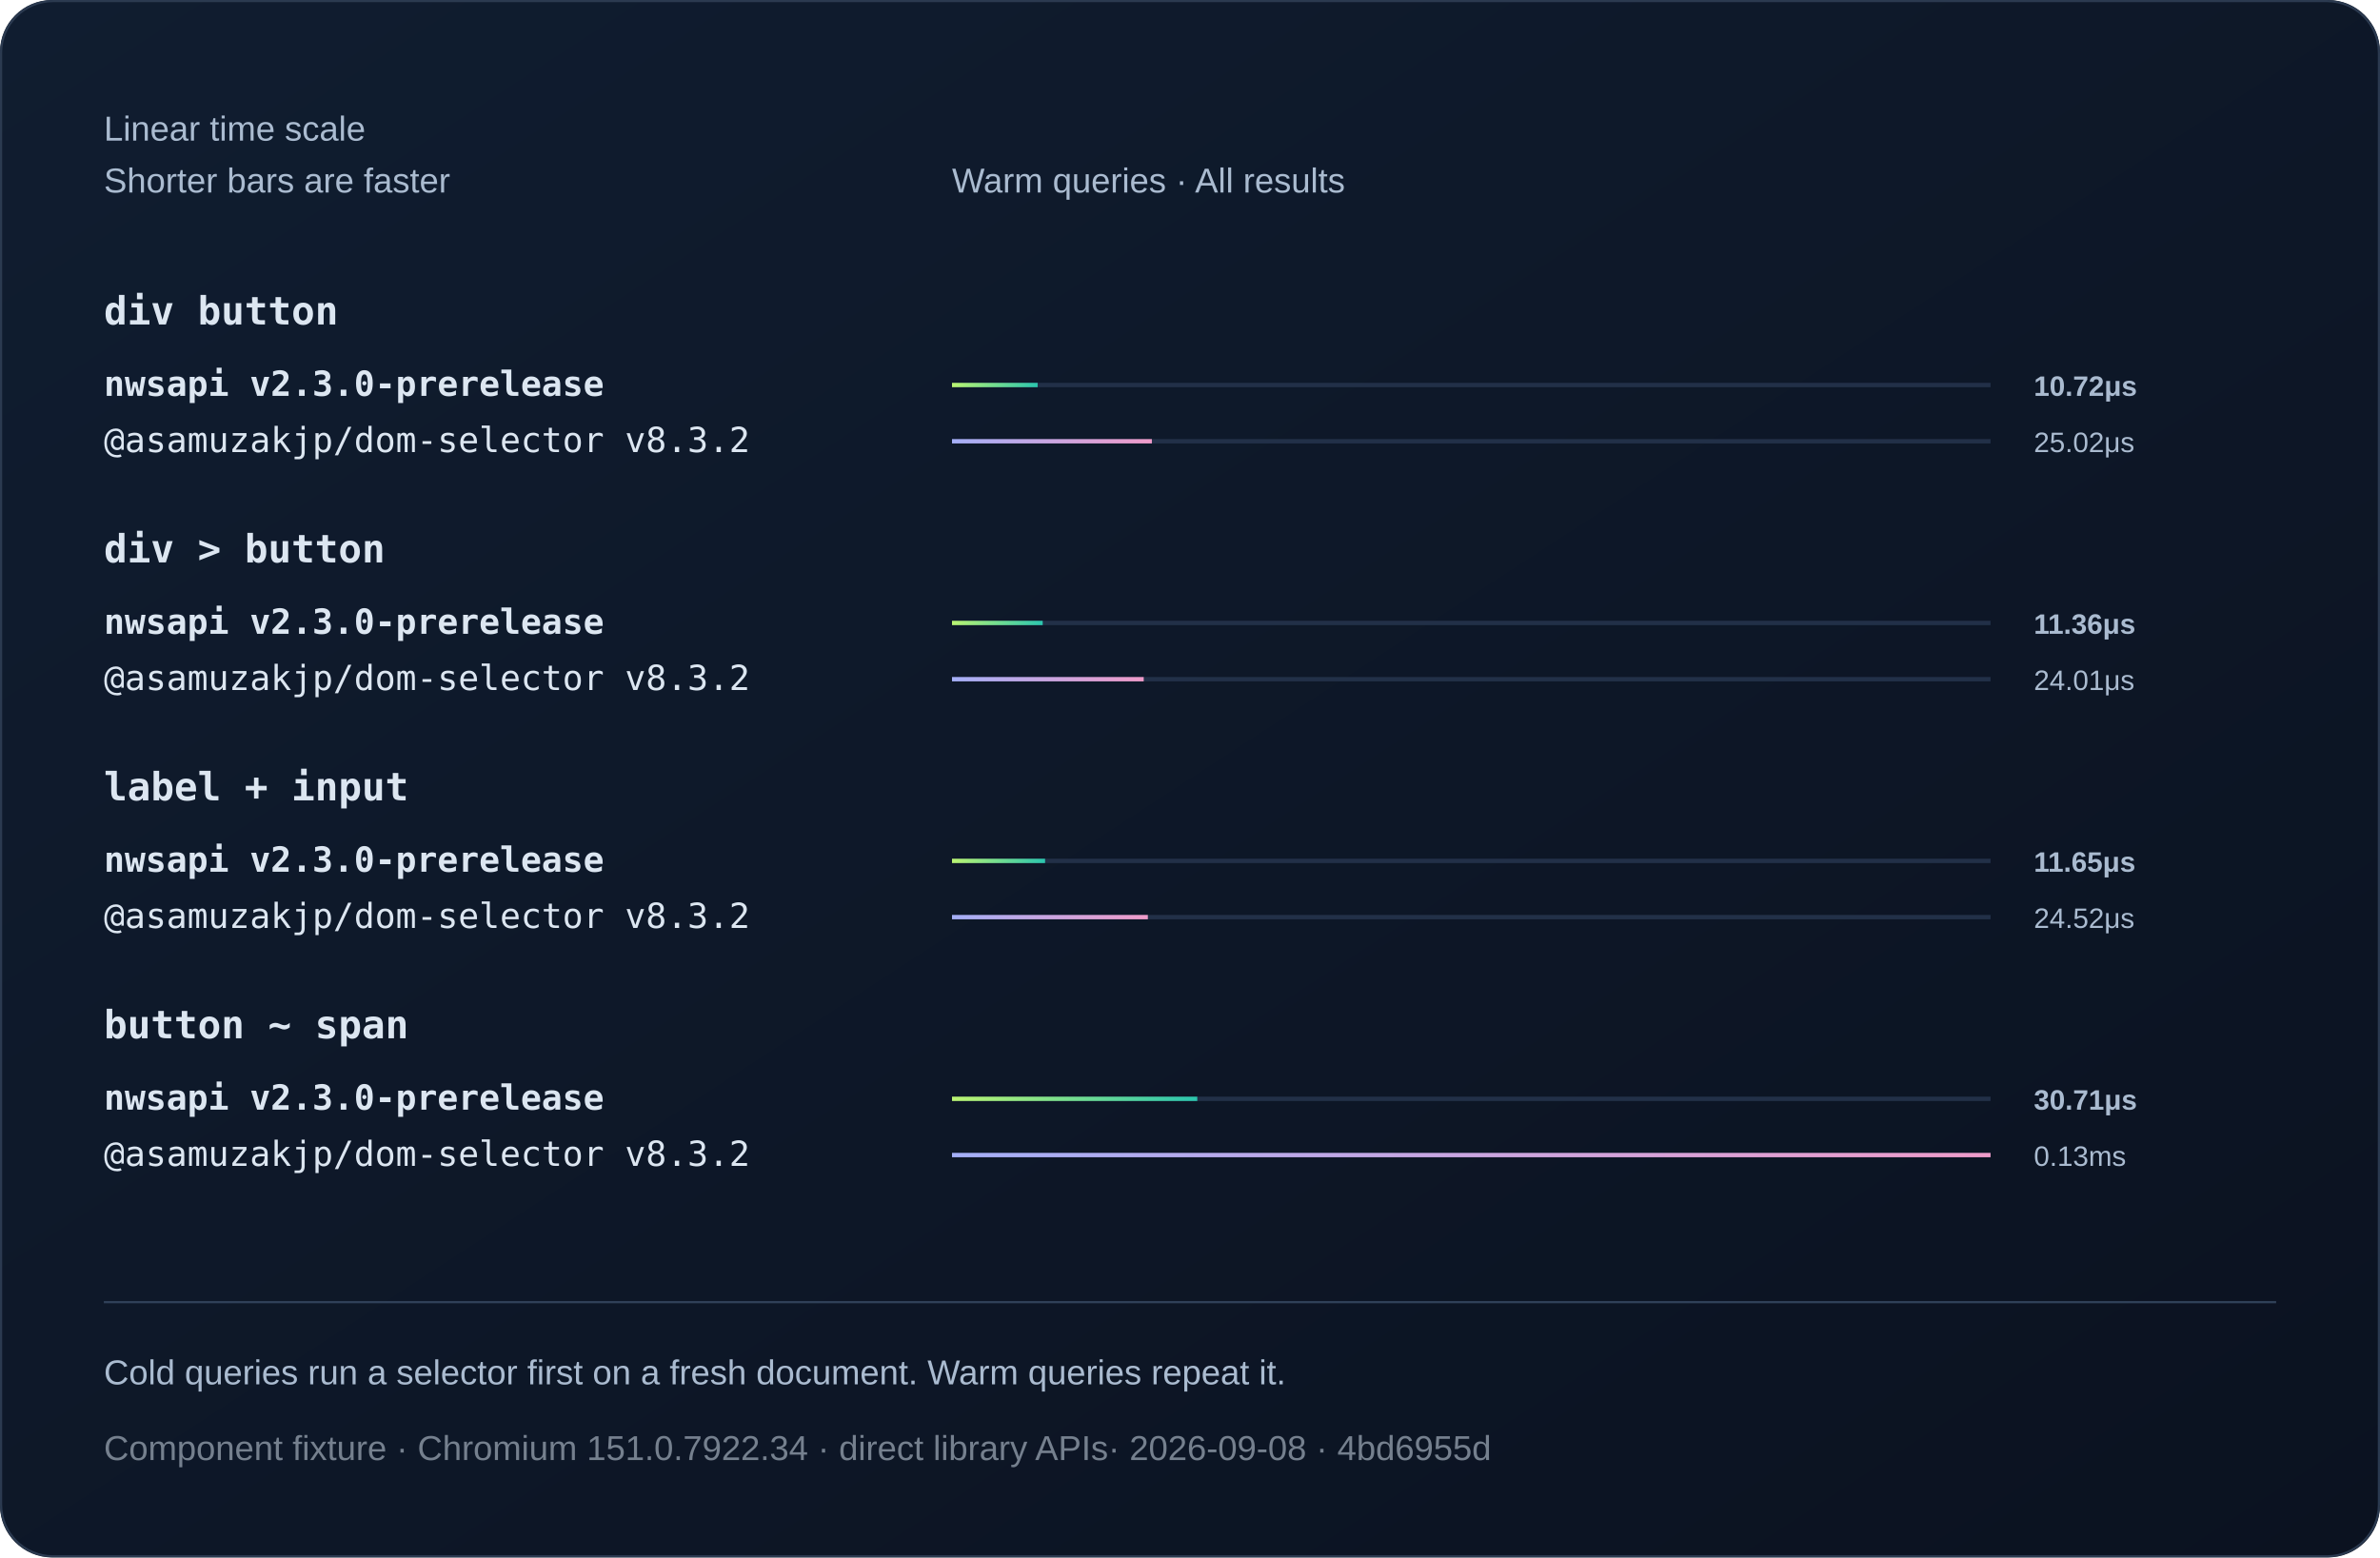
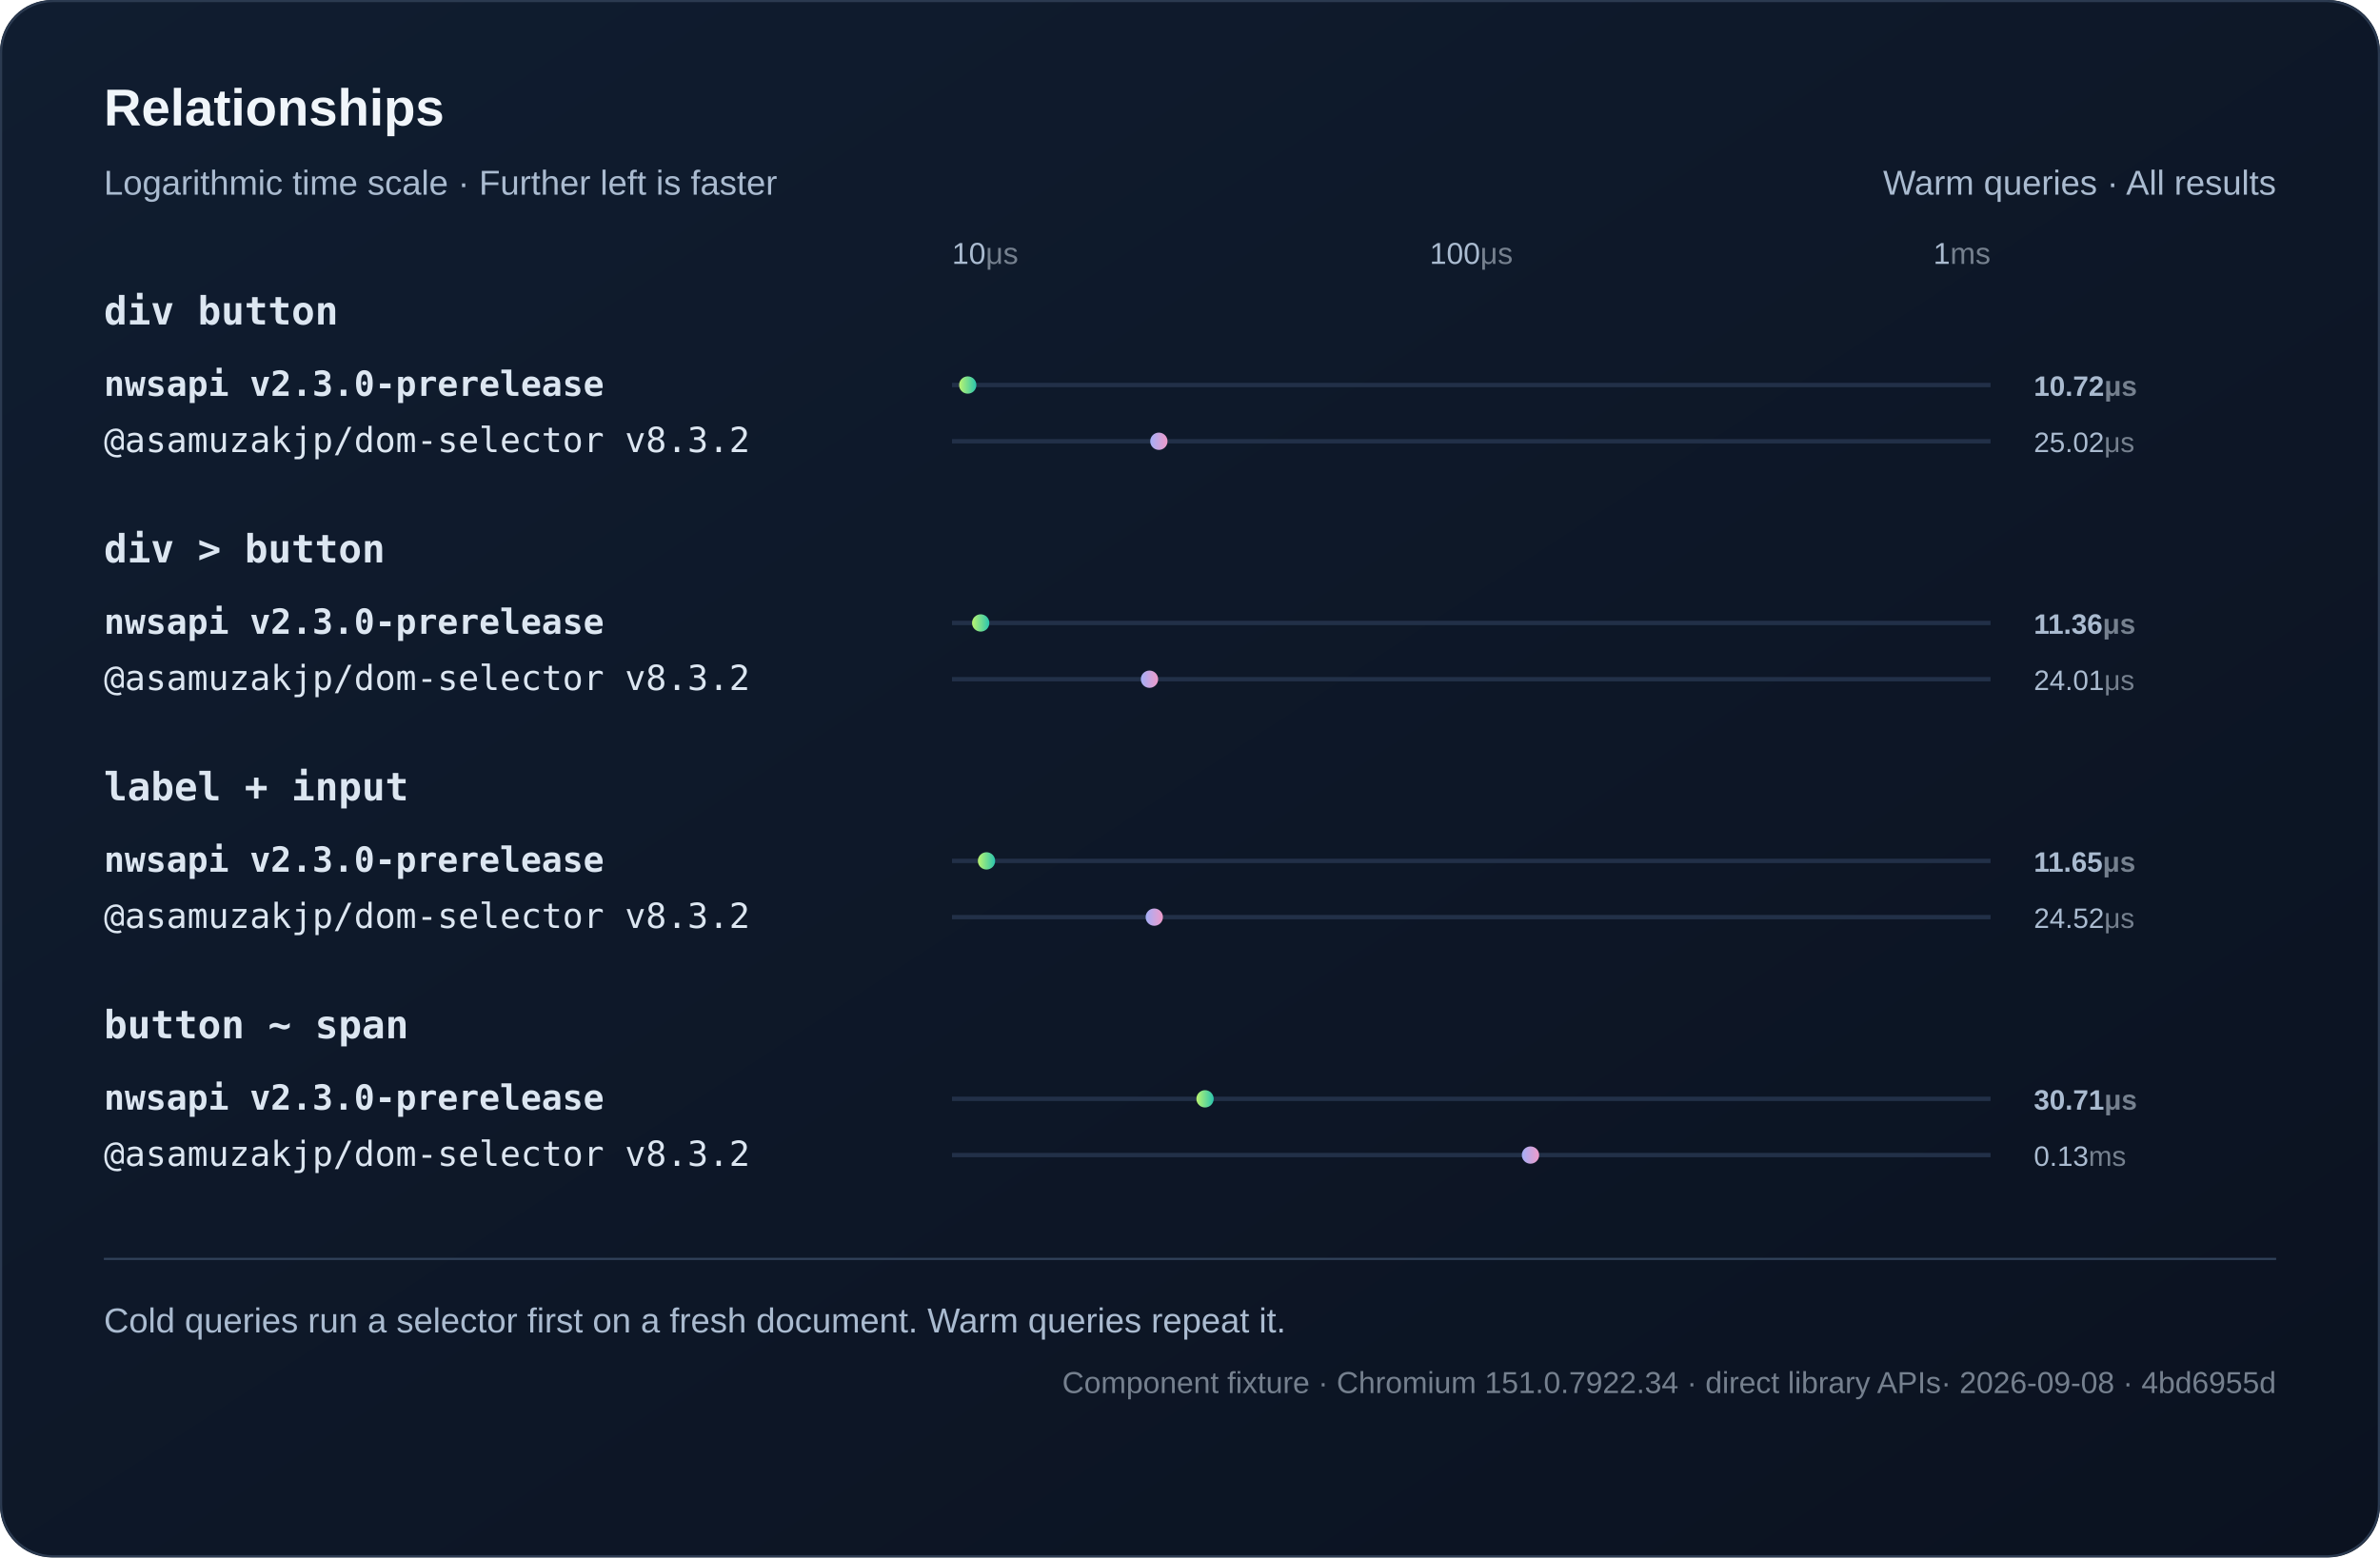
<svg xmlns="http://www.w3.org/2000/svg" width="1100" height="720" viewBox="0 0 1100 720" role="img">
  <defs>
    <linearGradient id="bg" x2="1" y2="1">
      <stop stop-color="#101d30" />
      <stop offset="1" stop-color="#0b1220" />
    </linearGradient>
    <linearGradient id="series0">
      <stop stop-color="#baf471" />
      <stop offset="1" stop-color="#2bc5ae" />
    </linearGradient>
    <linearGradient id="series1">
      <stop stop-color="#a4aff7" />
      <stop offset="1" stop-color="#ef9bc9" />
    </linearGradient>
  </defs>
  <style>text{font-family:Arial,Helvetica,sans-serif;fill:#f0f5fa}
.muted{fill:#aabbd0;font:16px Arial,Helvetica,sans-serif}
.code{font:18px Consolas,Menlo,monospace;fill:#dce6f1}
.note .code{font:16px Consolas,Menlo,monospace}
- .metadata,.metadata .code{fill:#75808e}
+ .metadata,.metadata .code{fill:#75808e;font-size:14px}
+ .chart-title{font-size:24px;font-weight:700}
+ .unit{fill:#75808e}
+ .package{font-family:Consolas,Menlo,monospace}
.comparison{font-size:14px;font-variant-numeric:tabular-nums}
.tick{fill:#aabbd0;font-size:12px}
.time{fill:#aabbd0;font-size:13px;font-variant-numeric:tabular-nums}
- .engine{font-size:16px}.selector{font-weight:600}.bar{transform-box:fill-box;transform-origin:left center;animation:fill 800ms ease-out 1 both}@keyframes fill{from{transform:scaleX(0)}to{transform:scaleX(1)}}@media(prefers-reduced-motion:reduce){.bar{animation:none}}</style>
+ .engine{font-size:16px}.selector{font-weight:600}.tick{font-size:14px}.marker{animation:fade 800ms ease-out both}@keyframes fade{from{opacity:0}to{opacity:1}}@media(prefers-reduced-motion:reduce){.marker{animation:none}}</style>
  <rect width="1100" height="720" rx="24" fill="url(#bg)" />
  <rect x=".5" y=".5" width="1099" height="719" rx="24" fill="none" stroke="#2b3a50" />
-   <text x="48" y="65" class="muted">Linear time scale</text>
-   <text x="48" y="89" class="muted">Shorter bars are faster</text>
-   <text x="440" y="89" class="muted">Warm queries · All results</text>
+   <text x="48" y="58" class="chart-title">Relationships</text>
+   <text x="48" y="90" class="muted">Logarithmic time scale · Further left is faster</text>
+   <text x="1052" y="90" text-anchor="end" class="muted">Warm queries · All results</text>
+   <text x="440" y="122" text-anchor="start" class="tick">10<tspan class="unit">μs</tspan>
+   </text>
+   <text x="680" y="122" text-anchor="middle" class="tick">100<tspan class="unit">μs</tspan>
+   </text>
+   <text x="920" y="122" text-anchor="end" class="tick">1<tspan class="unit">ms</tspan>
+   </text>
  <text x="48" y="150" class="code selector">div button</text>
  <g>
    <text x="48" y="183" class="code engine" style="font-weight:700">nwsapi v2.3.0-prerelease</text>
    <path d="M440 178h480" stroke="#223048" stroke-width="2" />
-     <rect class="bar" x="440" y="177" width="39.58" height="2" fill="url(#series0)" />
-     <text x="940" y="183" class="time" style="font-weight:700">10.72μs</text>
+     <circle class="marker" cx="447.27" cy="178" r="4" fill="url(#series0)" />
+     <text x="940" y="183" class="time" style="font-weight:700">10.72<tspan class="unit">μs</tspan>
+     </text>
  </g>
  <g>
    <text x="48" y="209" class="code engine">@asamuzakjp/dom-selector v8.3.2</text>
    <path d="M440 204h480" stroke="#223048" stroke-width="2" />
-     <rect class="bar" x="440" y="203" width="92.38" height="2" fill="url(#series1)" />
-     <text x="940" y="209" class="time">25.02μs</text>
+     <circle class="marker" cx="535.61" cy="204" r="4" fill="url(#series1)" />
+     <text x="940" y="209" class="time">25.02<tspan class="unit">μs</tspan>
+     </text>
  </g>
  <text x="48" y="260" class="code selector">div &gt; button</text>
  <g>
    <text x="48" y="293" class="code engine" style="font-weight:700">nwsapi v2.3.0-prerelease</text>
    <path d="M440 288h480" stroke="#223048" stroke-width="2" />
-     <rect class="bar" x="440" y="287" width="41.92" height="2" fill="url(#series0)" />
-     <text x="940" y="293" class="time" style="font-weight:700">11.36μs</text>
+     <circle class="marker" cx="453.26" cy="288" r="4" fill="url(#series0)" />
+     <text x="940" y="293" class="time" style="font-weight:700">11.36<tspan class="unit">μs</tspan>
+     </text>
  </g>
  <g>
    <text x="48" y="319" class="code engine">@asamuzakjp/dom-selector v8.3.2</text>
    <path d="M440 314h480" stroke="#223048" stroke-width="2" />
-     <rect class="bar" x="440" y="313" width="88.61" height="2" fill="url(#series1)" />
-     <text x="940" y="319" class="time">24.01μs</text>
+     <circle class="marker" cx="531.27" cy="314" r="4" fill="url(#series1)" />
+     <text x="940" y="319" class="time">24.01<tspan class="unit">μs</tspan>
+     </text>
  </g>
  <text x="48" y="370" class="code selector">label + input</text>
  <g>
    <text x="48" y="403" class="code engine" style="font-weight:700">nwsapi v2.3.0-prerelease</text>
    <path d="M440 398h480" stroke="#223048" stroke-width="2" />
-     <rect class="bar" x="440" y="397" width="43.02" height="2" fill="url(#series0)" />
-     <text x="940" y="403" class="time" style="font-weight:700">11.65μs</text>
+     <circle class="marker" cx="455.95" cy="398" r="4" fill="url(#series0)" />
+     <text x="940" y="403" class="time" style="font-weight:700">11.65<tspan class="unit">μs</tspan>
+     </text>
  </g>
  <g>
    <text x="48" y="429" class="code engine">@asamuzakjp/dom-selector v8.3.2</text>
    <path d="M440 424h480" stroke="#223048" stroke-width="2" />
-     <rect class="bar" x="440" y="423" width="90.52" height="2" fill="url(#series1)" />
-     <text x="940" y="429" class="time">24.52μs</text>
+     <circle class="marker" cx="533.49" cy="424" r="4" fill="url(#series1)" />
+     <text x="940" y="429" class="time">24.52<tspan class="unit">μs</tspan>
+     </text>
  </g>
  <text x="48" y="480" class="code selector">button ~ span</text>
  <g>
    <text x="48" y="513" class="code engine" style="font-weight:700">nwsapi v2.3.0-prerelease</text>
    <path d="M440 508h480" stroke="#223048" stroke-width="2" />
-     <rect class="bar" x="440" y="507" width="113.36" height="2" fill="url(#series0)" />
-     <text x="940" y="513" class="time" style="font-weight:700">30.71μs</text>
+     <circle class="marker" cx="556.95" cy="508" r="4" fill="url(#series0)" />
+     <text x="940" y="513" class="time" style="font-weight:700">30.71<tspan class="unit">μs</tspan>
+     </text>
  </g>
  <g>
    <text x="48" y="539" class="code engine">@asamuzakjp/dom-selector v8.3.2</text>
    <path d="M440 534h480" stroke="#223048" stroke-width="2" />
-     <rect class="bar" x="440" y="533" width="480" height="2" fill="url(#series1)" />
-     <text x="940" y="539" class="time">0.13ms</text>
+     <circle class="marker" cx="707.37" cy="534" r="4" fill="url(#series1)" />
+     <text x="940" y="539" class="time">0.13<tspan class="unit">ms</tspan>
+     </text>
  </g>
-   <path d="M48 602h1004" stroke="#304159" />
-   <text x="48" y="640" class="muted">Cold queries run a selector first on a fresh document. Warm queries repeat it.</text>
-   <text x="48" y="675" class="muted note metadata">Component fixture · Chromium 151.0.7922.34 · direct library APIs<tspan fill="#75808e"> · 2026-09-08 · 4bd6955d</tspan>
+   <path d="M48 582h1004" stroke="#304159" />
+   <text x="48" y="616" class="muted">Cold queries run a selector first on a fresh document. Warm queries repeat it.</text>
+   <text x="1052" y="644" text-anchor="end" class="muted note metadata">Component fixture · Chromium 151.0.7922.34 · direct library APIs<tspan fill="#75808e"> · 2026-09-08 · 4bd6955d</tspan>
  </text>
</svg>
